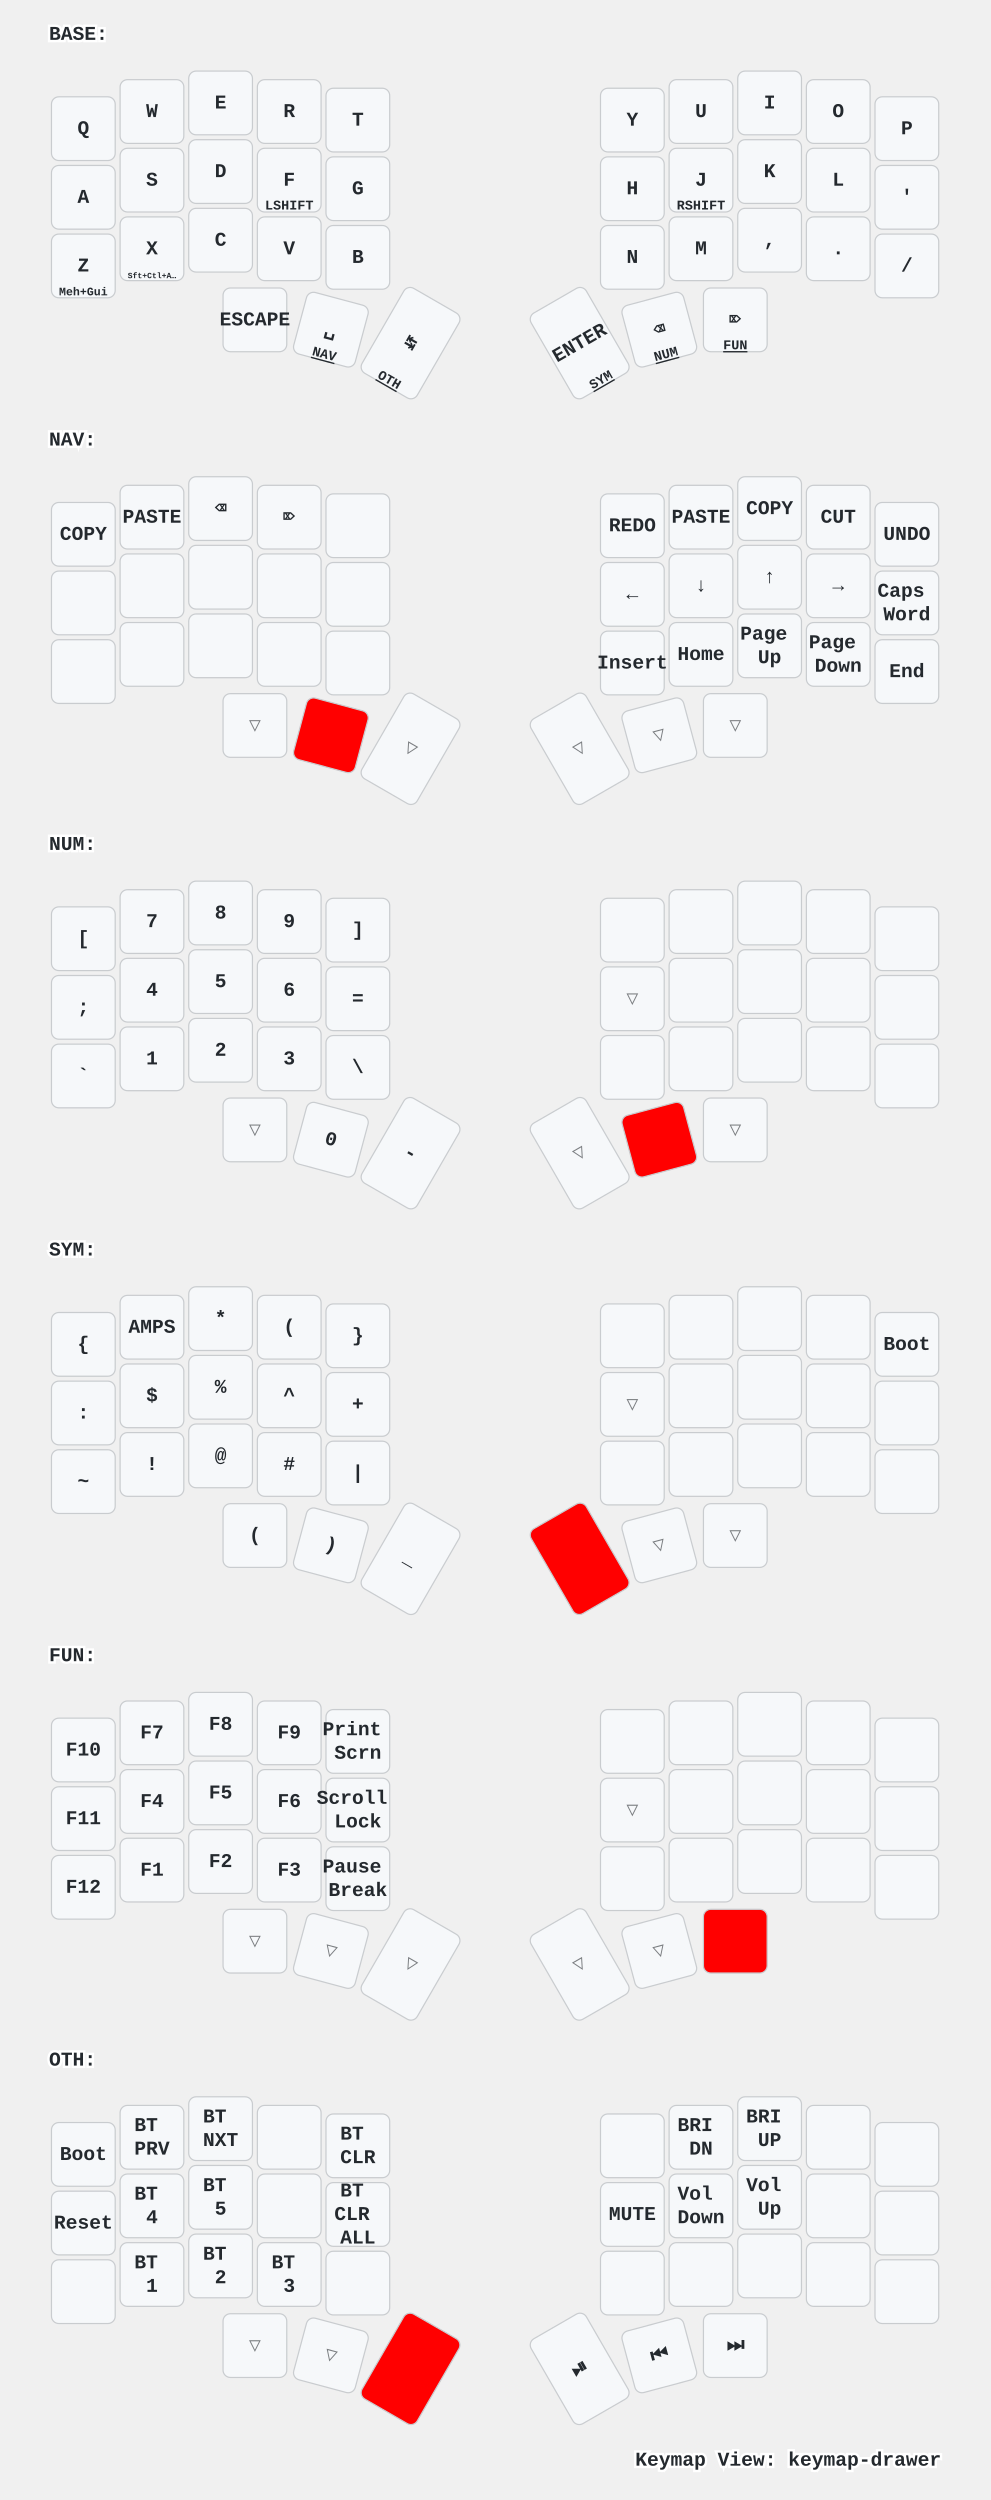
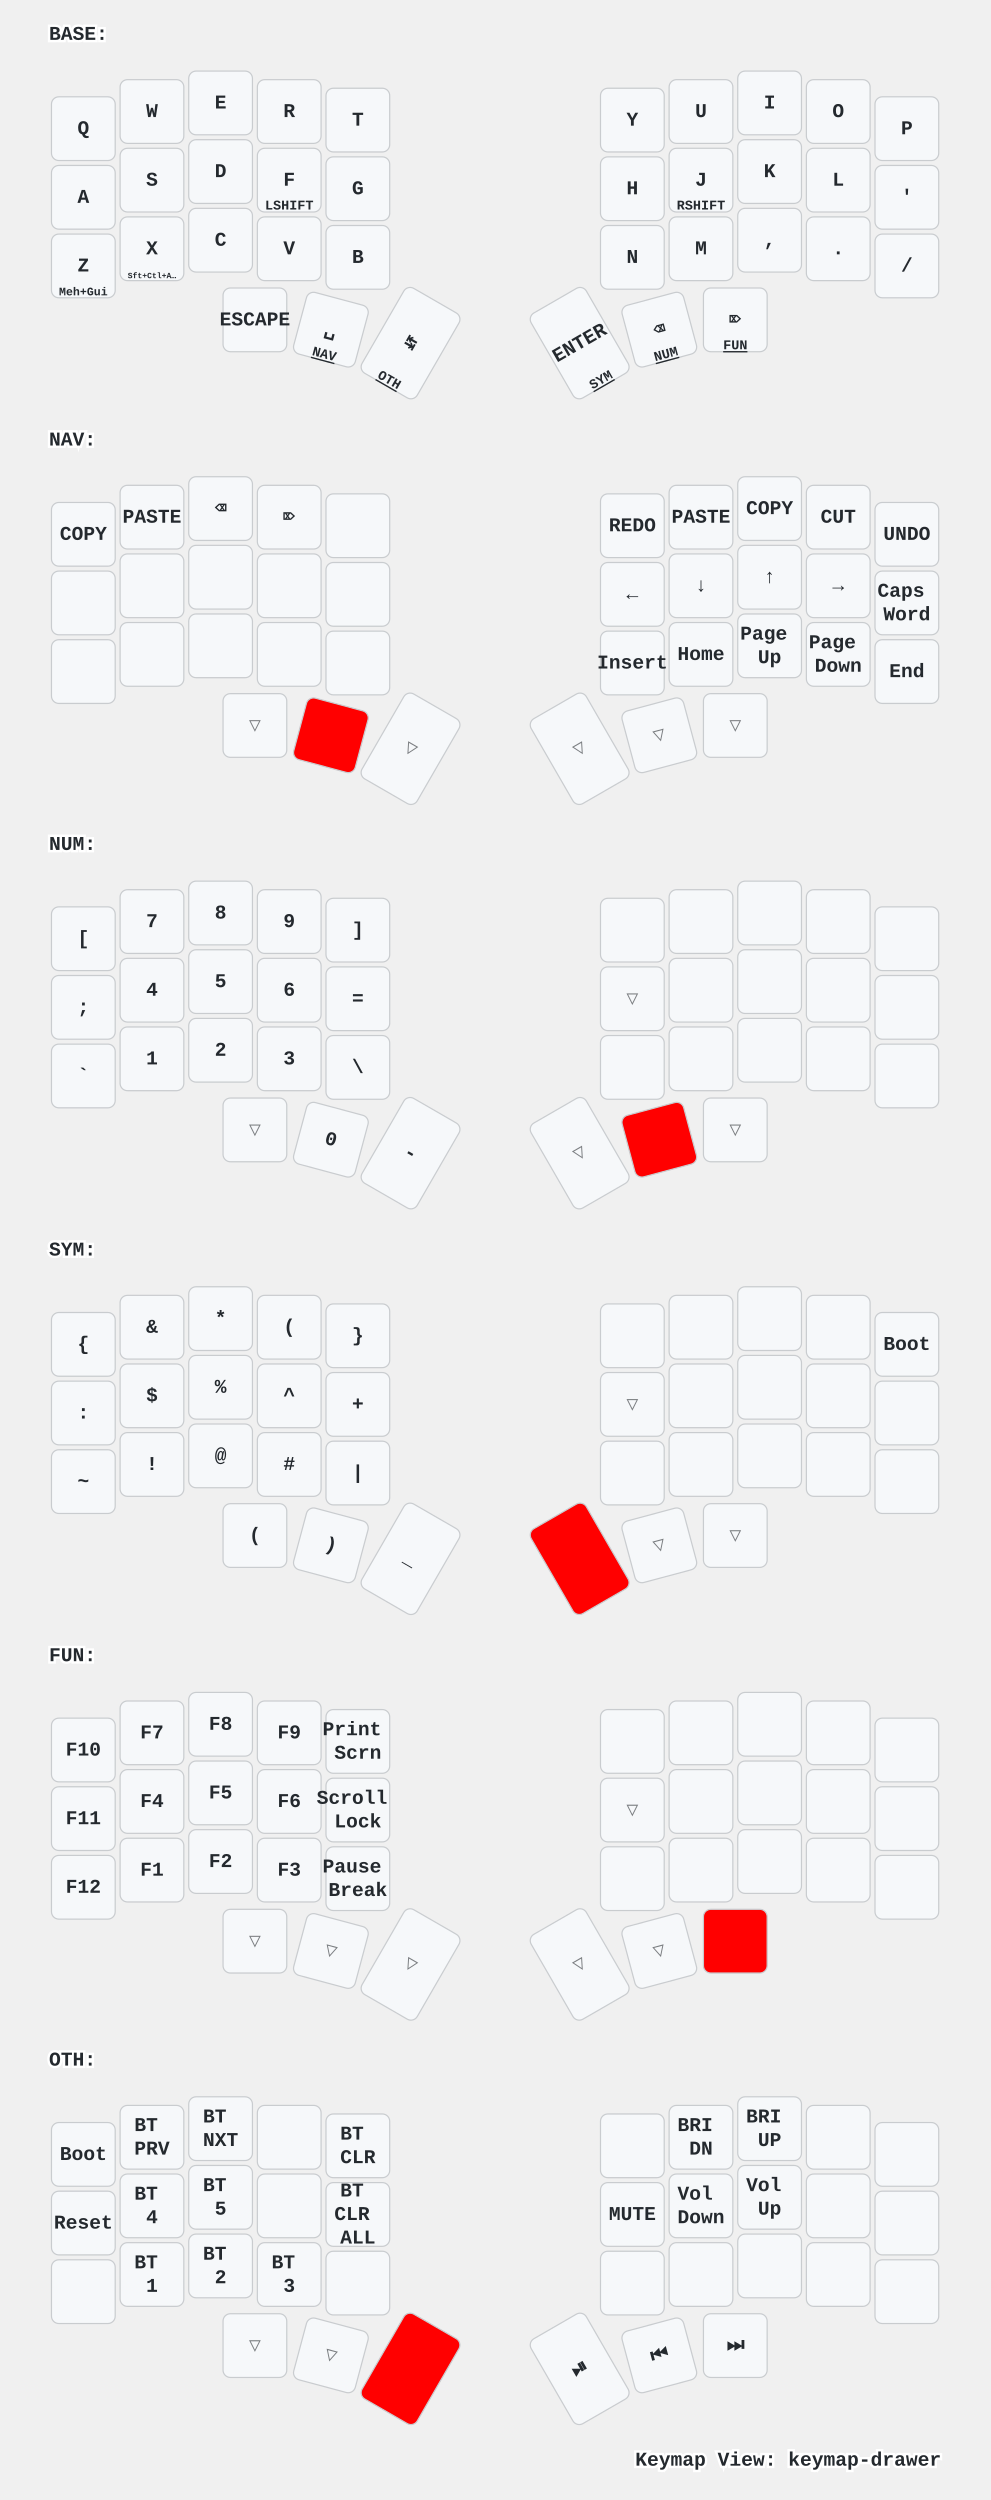
<svg xmlns="http://www.w3.org/2000/svg" xmlns:xlink="http://www.w3.org/1999/xlink" width="808" height="2040" viewBox="0 0 808 2040" class="keymap">
  <defs>/* start glyphs */
<svg id="mdi:apple-keyboard-command">
      <svg id="mdi-apple-keyboard-command" viewBox="0 0 24 24">
        <path d="M6,2A4,4 0 0,1 10,6V8H14V6A4,4 0 0,1 18,2A4,4 0 0,1 22,6A4,4 0 0,1 18,10H16V14H18A4,4 0 0,1 22,18A4,4 0 0,1 18,22A4,4 0 0,1 14,18V16H10V18A4,4 0 0,1 6,22A4,4 0 0,1 2,18A4,4 0 0,1 6,14H8V10H6A4,4 0 0,1 2,6A4,4 0 0,1 6,2M16,18A2,2 0 0,0 18,20A2,2 0 0,0 20,18A2,2 0 0,0 18,16H16V18M14,10H10V14H14V10M6,16A2,2 0 0,0 4,18A2,2 0 0,0 6,20A2,2 0 0,0 8,18V16H6M8,6A2,2 0 0,0 6,4A2,2 0 0,0 4,6A2,2 0 0,0 6,8H8V6M18,8A2,2 0 0,0 20,6A2,2 0 0,0 18,4A2,2 0 0,0 16,6V8H18Z" />
      </svg>
    </svg>
    <svg id="mdi:apple-keyboard-control">
      <svg id="mdi-apple-keyboard-control" viewBox="0 0 24 24">
        <path d="M19.78,11.78L18.36,13.19L12,6.83L5.64,13.19L4.22,11.78L12,4L19.78,11.78Z" />
      </svg>
    </svg>
    <svg id="mdi:apple-keyboard-option">
      <svg id="mdi-apple-keyboard-option" viewBox="0 0 24 24">
        <path d="M3,4H9.11L16.15,18H21V20H14.88L7.84,6H3V4M14,4H21V6H14V4Z" />
      </svg>
    </svg>
    <svg id="mdi:apple-keyboard-shift">
      <svg id="mdi-apple-keyboard-shift" viewBox="0 0 24 24">
        <path d="M15,18V12H17.17L12,6.83L6.83,12H9V18H15M12,4L22,14H17V20H7V14H2L12,4Z" />
      </svg>
    </svg>
  </defs>/* end glyphs */
<style>/* inherit to force styles through use tags */
svg path {
    fill: inherit;
}

/* font and background color specifications */
svg.keymap {
    font-family: SFMono-Regular,Consolas,Liberation Mono,Menlo,monospace;
    font-size: 14px;
    font-kerning: normal;
    text-rendering: optimizeLegibility;
    fill: #24292e;
}

/* default key styling */
rect.key {
    fill: #f6f8fa;
}

rect.key, rect.combo {
    stroke: #c9cccf;
    stroke-width: 1;
}

/* default key side styling, only used is draw_key_sides is set */
rect.side {
    filter: brightness(90%);
}

/* color accent for combo boxes */
rect.combo, rect.combo-separate {
    fill: #cdf;
}

/* color accent for held keys */
rect.held, rect.combo.held {
    fill: #fdd;
}

/* color accent for ghost (optional) keys */
rect.ghost, rect.combo.ghost {
    stroke-dasharray: 4, 4;
    stroke-width: 2;
}

text {
    text-anchor: middle;
    dominant-baseline: middle;
}

/* styling for layer labels */
text.label {
    font-weight: bold;
    text-anchor: start;
    stroke: white;
    stroke-width: 4;
    paint-order: stroke;
}

/* styling for optional footer */
text.footer {
    text-anchor: end;
    dominant-baseline: auto;
    stroke: white;
    stroke-width: 4;
    paint-order: stroke;
}

/* styling for combo tap, and key non-tap label text */
text.combo, text.hold, text.shifted, text.left, text.right {
    font-size: 11px;
}

text.hold {
    text-anchor: middle;
    dominant-baseline: auto;
}

text.shifted {
    text-anchor: middle;
    dominant-baseline: hanging;
}

text.left {
    text-anchor: start;
}

text.right {
    text-anchor: end;
}

text.layer-activator {
    text-decoration: underline;
}

/* styling for hold/shifted label text in combo box */
text.combo.hold, text.combo.shifted, text.combo.left, text.combo.right {
    font-size: 8px;
}

/* lighter symbol for transparent keys */
text.trans {
    fill: #7b7e81;
}

/* styling for combo dendrons */
path.combo {
    stroke-width: 1;
    stroke: gray;
    fill: none;
}

/* Start Tabler Icons Cleanup */
/* cannot use height/width with glyphs */
.icon-tabler &gt; path {
    fill: inherit;
    stroke: inherit;
    stroke-width: 2;
}
/* hide tabler's default box */
.icon-tabler &gt; path[stroke="none"][fill="none"] {
    visibility: hidden;
}
/* End Tabler Icons Cleanup */

/* For default sytles, see https://github.com/caksoylar/keymap-drawer/blob/main/keymap_drawer/config.py#L85 */

svg.keymap {
  font-family: Ubuntu Mono, Inconsolata, Consolas, Liberation Mono, Menlo, monospace;
  font-size: 16px;
  font-weight: bold;
  text-rendering: optimizeLegibility;
}

/* Color accent for held keys
red = #f00
green = #0f0
blue = #00f
yellow = #ff0
cyan = #0ff
magenta = #f0f
white = #fff
black = #000
grey = #888
light grey = #ccc
#ffc
*/
rect.held, rect.combo.held {
    fill: #f00;
}

/* Technique borrowed and extended from https://github.com/englmaxi/zmk-config/blob/master/keymap-drawer/config.yaml */
.sym_sub_text.tap {
  translate: -5px 2px;
  font-size: 20px;
}
.sym_sub_text.shifted {
  translate: 10px 13px;
  font-size: 10px;
  opacity: 1.0;
}
.combo.sym_sub_text.tap {
  translate: -1px 1px;
}
.combo.sym_sub_text.shifted {
  translate: 7px 5px;
  font-size: 10px;
  opacity: 1.0;
}

/* Toggle */
.toggle.shifted {
  translate: -10px 12px;
}

.toggle.hold {
  translate: 13px -23px;
}

/* Variant for tap-dances */
.tap_dance.tap {
  translate: -7px 0px;
  font-size: 12px;
}
.tap_dance.shifted {
  translate: 7px 17px;
  font-size: 12px;
  opacity: 1.0;
}

/* Variant for symbol next to symbol */
.sym_by_sym.tap {
  translate: -6px 0px;
}
.sym_by_sym.shifted {
  translate: 10px 12px;
  opacity: 1.0;
}

.combo.sym_by_sym.tap {
  translate: -35px 0px;
}
.combo.sym_by_sym.shifted {
  translate: 35px 20px;
  opacity: 1.0;
}

.combo.sym_by_sym.hold {
  visibility: hidden;
}

/* hide hold box for combo sym_by_sym */
.combo.sym_by_sym.hold &gt; path[stroke="none"][fill="none"] {
  visibility: hidden;
}
</style>
  <g transform="translate(40, 0)" class="layer-BASE">
    <text x="0" y="28" class="label" id="BASE">BASE:</text>
    <g transform="translate(0, 56)">
      <g transform="translate(28, 49)" class="key keypos-0">
        <rect rx="6" ry="6" x="-26" y="-26" width="52" height="52" class="key" />
        <text x="0" y="0" class="key tap">Q</text>
      </g>
      <g transform="translate(84, 35)" class="key keypos-1">
        <rect rx="6" ry="6" x="-26" y="-26" width="52" height="52" class="key" />
        <text x="0" y="0" class="key tap">W</text>
      </g>
      <g transform="translate(140, 28)" class="key keypos-2">
        <rect rx="6" ry="6" x="-26" y="-26" width="52" height="52" class="key" />
        <text x="0" y="0" class="key tap">E</text>
      </g>
      <g transform="translate(196, 35)" class="key keypos-3">
        <rect rx="6" ry="6" x="-26" y="-26" width="52" height="52" class="key" />
        <text x="0" y="0" class="key tap">R</text>
      </g>
      <g transform="translate(252, 42)" class="key keypos-4">
        <rect rx="6" ry="6" x="-26" y="-26" width="52" height="52" class="key" />
        <text x="0" y="0" class="key tap">T</text>
      </g>
      <g transform="translate(476, 42)" class="key keypos-5">
        <rect rx="6" ry="6" x="-26" y="-26" width="52" height="52" class="key" />
        <text x="0" y="0" class="key tap">Y</text>
      </g>
      <g transform="translate(532, 35)" class="key keypos-6">
        <rect rx="6" ry="6" x="-26" y="-26" width="52" height="52" class="key" />
        <text x="0" y="0" class="key tap">U</text>
      </g>
      <g transform="translate(588, 28)" class="key keypos-7">
        <rect rx="6" ry="6" x="-26" y="-26" width="52" height="52" class="key" />
        <text x="0" y="0" class="key tap">I</text>
      </g>
      <g transform="translate(644, 35)" class="key keypos-8">
        <rect rx="6" ry="6" x="-26" y="-26" width="52" height="52" class="key" />
        <text x="0" y="0" class="key tap">O</text>
      </g>
      <g transform="translate(700, 49)" class="key keypos-9">
        <rect rx="6" ry="6" x="-26" y="-26" width="52" height="52" class="key" />
        <text x="0" y="0" class="key tap">P</text>
      </g>
      <g transform="translate(28, 105)" class="key keypos-10">
        <rect rx="6" ry="6" x="-26" y="-26" width="52" height="52" class="key" />
        <text x="0" y="0" class="key tap">A</text>
        <use href="#mdi:apple-keyboard-command" xlink:href="#mdi:apple-keyboard-command" x="-8" y="9" height="15" width="15.0" class="key hold glyph mdi:apple-keyboard-command" />
      </g>
      <g transform="translate(84, 91)" class="key keypos-11">
        <rect rx="6" ry="6" x="-26" y="-26" width="52" height="52" class="key" />
        <text x="0" y="0" class="key tap">S</text>
        <use href="#mdi:apple-keyboard-option" xlink:href="#mdi:apple-keyboard-option" x="-8" y="9" height="15" width="15.0" class="key hold glyph mdi:apple-keyboard-option" />
      </g>
      <g transform="translate(140, 84)" class="key keypos-12">
        <rect rx="6" ry="6" x="-26" y="-26" width="52" height="52" class="key" />
        <text x="0" y="0" class="key tap">D</text>
        <use href="#mdi:apple-keyboard-control" xlink:href="#mdi:apple-keyboard-control" x="-8" y="9" height="15" width="15.0" class="key hold glyph mdi:apple-keyboard-control" />
      </g>
      <g transform="translate(196, 91)" class="key keypos-13">
        <rect rx="6" ry="6" x="-26" y="-26" width="52" height="52" class="key" />
        <text x="0" y="0" class="key tap">F</text>
        <text x="0" y="24" class="key hold">LSHIFT</text>
      </g>
      <g transform="translate(252, 98)" class="key keypos-14">
        <rect rx="6" ry="6" x="-26" y="-26" width="52" height="52" class="key" />
        <text x="0" y="0" class="key tap">G</text>
      </g>
      <g transform="translate(476, 98)" class="key keypos-15">
        <rect rx="6" ry="6" x="-26" y="-26" width="52" height="52" class="key" />
        <text x="0" y="0" class="key tap">H</text>
      </g>
      <g transform="translate(532, 91)" class="key keypos-16">
        <rect rx="6" ry="6" x="-26" y="-26" width="52" height="52" class="key" />
        <text x="0" y="0" class="key tap">J</text>
        <text x="0" y="24" class="key hold">RSHIFT</text>
      </g>
      <g transform="translate(588, 84)" class="key keypos-17">
        <rect rx="6" ry="6" x="-26" y="-26" width="52" height="52" class="key" />
        <text x="0" y="0" class="key tap">K</text>
        <use href="#mdi:apple-keyboard-control" xlink:href="#mdi:apple-keyboard-control" x="-8" y="9" height="15" width="15.0" class="key hold glyph mdi:apple-keyboard-control" />
      </g>
      <g transform="translate(644, 91)" class="key keypos-18">
        <rect rx="6" ry="6" x="-26" y="-26" width="52" height="52" class="key" />
        <text x="0" y="0" class="key tap">L</text>
        <use href="#mdi:apple-keyboard-option" xlink:href="#mdi:apple-keyboard-option" x="-8" y="9" height="15" width="15.0" class="key hold glyph mdi:apple-keyboard-option" />
      </g>
      <g transform="translate(700, 105)" class="key keypos-19">
        <rect rx="6" ry="6" x="-26" y="-26" width="52" height="52" class="key" />
        <text x="0" y="0" class="key tap">'</text>
        <use href="#mdi:apple-keyboard-command" xlink:href="#mdi:apple-keyboard-command" x="-8" y="9" height="15" width="15.0" class="key hold glyph mdi:apple-keyboard-command" />
      </g>
      <g transform="translate(28, 161)" class="key keypos-20">
        <rect rx="6" ry="6" x="-26" y="-26" width="52" height="52" class="key" />
        <text x="0" y="0" class="key tap">Z</text>
        <text x="0" y="24" class="key hold">
          <tspan style="font-size: 86%">Meh+Gui</tspan>
        </text>
      </g>
      <g transform="translate(84, 147)" class="key keypos-21">
        <rect rx="6" ry="6" x="-26" y="-26" width="52" height="52" class="key" />
        <text x="0" y="0" class="key tap">X</text>
        <text x="0" y="24" class="key hold">
          <tspan style="font-size: 60%">Sft+Ctl+A…</tspan>
        </text>
      </g>
      <g transform="translate(140, 140)" class="key keypos-22">
        <rect rx="6" ry="6" x="-26" y="-26" width="52" height="52" class="key" />
        <text x="0" y="0" class="key tap">C</text>
      </g>
      <g transform="translate(196, 147)" class="key keypos-23">
        <rect rx="6" ry="6" x="-26" y="-26" width="52" height="52" class="key" />
        <text x="0" y="0" class="key tap">V</text>
      </g>
      <g transform="translate(252, 154)" class="key keypos-24">
        <rect rx="6" ry="6" x="-26" y="-26" width="52" height="52" class="key" />
        <text x="0" y="0" class="key tap">B</text>
      </g>
      <g transform="translate(476, 154)" class="key keypos-25">
        <rect rx="6" ry="6" x="-26" y="-26" width="52" height="52" class="key" />
        <text x="0" y="0" class="key tap">N</text>
      </g>
      <g transform="translate(532, 147)" class="key keypos-26">
        <rect rx="6" ry="6" x="-26" y="-26" width="52" height="52" class="key" />
        <text x="0" y="0" class="key tap">M</text>
      </g>
      <g transform="translate(588, 140)" class="key keypos-27">
        <rect rx="6" ry="6" x="-26" y="-26" width="52" height="52" class="key" />
        <text x="0" y="0" class="key tap">,</text>
      </g>
      <g transform="translate(644, 147)" class="key keypos-28">
        <rect rx="6" ry="6" x="-26" y="-26" width="52" height="52" class="key" />
        <text x="0" y="0" class="key tap">.</text>
      </g>
      <g transform="translate(700, 161)" class="key keypos-29">
        <rect rx="6" ry="6" x="-26" y="-26" width="52" height="52" class="key" />
        <text x="0" y="0" class="key tap">/</text>
      </g>
      <g transform="translate(168, 205)" class="key keypos-30">
        <rect rx="6" ry="6" x="-26" y="-26" width="52" height="52" class="key" />
        <text x="0" y="0" class="key tap">ESCAPE</text>
      </g>
      <g transform="translate(230, 213) rotate(15.0)" class="key keypos-31">
        <rect rx="6" ry="6" x="-26" y="-26" width="52" height="52" class="key" />
        <text x="0" y="0" class="key tap">␣</text>
        <a href="#NAV">
          <text x="0" y="24" class="key hold layer-activator">NAV</text>
        </a>
      </g>
      <g transform="translate(295, 224) rotate(30.0)" class="key keypos-32">
        <rect rx="6" ry="6" x="-26" y="-40" width="52" height="80" class="key" />
        <text x="0" y="0" class="key tap">↹</text>
        <a href="#OTH">
          <text x="0" y="38" class="key hold layer-activator">OTH</text>
        </a>
      </g>
      <g transform="translate(433, 224) rotate(-30.0)" class="key keypos-33">
        <rect rx="6" ry="6" x="-26" y="-40" width="52" height="80" class="key" />
        <text x="0" y="0" class="key tap">ENTER</text>
        <a href="#SYM">
          <text x="0" y="38" class="key hold layer-activator">SYM</text>
        </a>
      </g>
      <g transform="translate(498, 213) rotate(-15.0)" class="key keypos-34">
        <rect rx="6" ry="6" x="-26" y="-26" width="52" height="52" class="key" />
        <text x="0" y="0" class="key tap">⌫</text>
        <a href="#NUM">
          <text x="0" y="24" class="key hold layer-activator">NUM</text>
        </a>
      </g>
      <g transform="translate(560, 205)" class="key keypos-35">
        <rect rx="6" ry="6" x="-26" y="-26" width="52" height="52" class="key" />
        <text x="0" y="0" class="key tap">⌦</text>
        <a href="#FUN">
          <text x="0" y="24" class="key hold layer-activator">FUN</text>
        </a>
      </g>
    </g>
  </g>
  <g transform="translate(40, 331)" class="layer-NAV">
    <text x="0" y="28" class="label" id="NAV">NAV:</text>
    <g transform="translate(0, 56)">
      <g transform="translate(28, 49)" class="key keypos-0">
        <rect rx="6" ry="6" x="-26" y="-26" width="52" height="52" class="key" />
        <text x="0" y="0" class="key tap">COPY</text>
      </g>
      <g transform="translate(84, 35)" class="key keypos-1">
        <rect rx="6" ry="6" x="-26" y="-26" width="52" height="52" class="key" />
        <text x="0" y="0" class="key tap">PASTE</text>
      </g>
      <g transform="translate(140, 28)" class="key keypos-2">
        <rect rx="6" ry="6" x="-26" y="-26" width="52" height="52" class="key" />
        <text x="0" y="0" class="key tap">⌫</text>
      </g>
      <g transform="translate(196, 35)" class="key keypos-3">
        <rect rx="6" ry="6" x="-26" y="-26" width="52" height="52" class="key" />
        <text x="0" y="0" class="key tap">⌦</text>
      </g>
      <g transform="translate(252, 42)" class="key keypos-4">
        <rect rx="6" ry="6" x="-26" y="-26" width="52" height="52" class="key" />
      </g>
      <g transform="translate(476, 42)" class="key keypos-5">
        <rect rx="6" ry="6" x="-26" y="-26" width="52" height="52" class="key" />
        <text x="0" y="0" class="key tap">REDO</text>
      </g>
      <g transform="translate(532, 35)" class="key keypos-6">
        <rect rx="6" ry="6" x="-26" y="-26" width="52" height="52" class="key" />
        <text x="0" y="0" class="key tap">PASTE</text>
      </g>
      <g transform="translate(588, 28)" class="key keypos-7">
        <rect rx="6" ry="6" x="-26" y="-26" width="52" height="52" class="key" />
        <text x="0" y="0" class="key tap">COPY</text>
      </g>
      <g transform="translate(644, 35)" class="key keypos-8">
        <rect rx="6" ry="6" x="-26" y="-26" width="52" height="52" class="key" />
        <text x="0" y="0" class="key tap">CUT</text>
      </g>
      <g transform="translate(700, 49)" class="key keypos-9">
        <rect rx="6" ry="6" x="-26" y="-26" width="52" height="52" class="key" />
        <text x="0" y="0" class="key tap">UNDO</text>
      </g>
      <g transform="translate(28, 105)" class="key keypos-10">
        <rect rx="6" ry="6" x="-26" y="-26" width="52" height="52" class="key" />
        <use href="#mdi:apple-keyboard-command" xlink:href="#mdi:apple-keyboard-command" x="-9" y="-9" height="18" width="18.0" class="key tap glyph mdi:apple-keyboard-command" />
      </g>
      <g transform="translate(84, 91)" class="key keypos-11">
        <rect rx="6" ry="6" x="-26" y="-26" width="52" height="52" class="key" />
        <use href="#mdi:apple-keyboard-option" xlink:href="#mdi:apple-keyboard-option" x="-9" y="-9" height="18" width="18.0" class="key tap glyph mdi:apple-keyboard-option" />
      </g>
      <g transform="translate(140, 84)" class="key keypos-12">
        <rect rx="6" ry="6" x="-26" y="-26" width="52" height="52" class="key" />
        <use href="#mdi:apple-keyboard-control" xlink:href="#mdi:apple-keyboard-control" x="-9" y="-9" height="18" width="18.0" class="key tap glyph mdi:apple-keyboard-control" />
      </g>
      <g transform="translate(196, 91)" class="key keypos-13">
        <rect rx="6" ry="6" x="-26" y="-26" width="52" height="52" class="key" />
        <use href="#mdi:apple-keyboard-shift" xlink:href="#mdi:apple-keyboard-shift" x="-9" y="-9" height="18" width="18.0" class="key tap glyph mdi:apple-keyboard-shift" />
      </g>
      <g transform="translate(252, 98)" class="key keypos-14">
        <rect rx="6" ry="6" x="-26" y="-26" width="52" height="52" class="key" />
      </g>
      <g transform="translate(476, 98)" class="key keypos-15">
        <rect rx="6" ry="6" x="-26" y="-26" width="52" height="52" class="key" />
        <text x="0" y="0" class="key tap">←</text>
      </g>
      <g transform="translate(532, 91)" class="key keypos-16">
        <rect rx="6" ry="6" x="-26" y="-26" width="52" height="52" class="key" />
        <text x="0" y="0" class="key tap">↓</text>
      </g>
      <g transform="translate(588, 84)" class="key keypos-17">
        <rect rx="6" ry="6" x="-26" y="-26" width="52" height="52" class="key" />
        <text x="0" y="0" class="key tap">↑</text>
      </g>
      <g transform="translate(644, 91)" class="key keypos-18">
        <rect rx="6" ry="6" x="-26" y="-26" width="52" height="52" class="key" />
        <text x="0" y="0" class="key tap">→</text>
      </g>
      <g transform="translate(700, 105)" class="key keypos-19">
        <rect rx="6" ry="6" x="-26" y="-26" width="52" height="52" class="key" />
        <text x="0" y="0" class="key tap">
          <tspan x="0" dy="-0.6em">Caps</tspan>
          <tspan x="0" dy="1.2em">Word</tspan>
        </text>
      </g>
      <g transform="translate(28, 161)" class="key keypos-20">
        <rect rx="6" ry="6" x="-26" y="-26" width="52" height="52" class="key" />
      </g>
      <g transform="translate(84, 147)" class="key keypos-21">
        <rect rx="6" ry="6" x="-26" y="-26" width="52" height="52" class="key" />
      </g>
      <g transform="translate(140, 140)" class="key keypos-22">
        <rect rx="6" ry="6" x="-26" y="-26" width="52" height="52" class="key" />
      </g>
      <g transform="translate(196, 147)" class="key keypos-23">
        <rect rx="6" ry="6" x="-26" y="-26" width="52" height="52" class="key" />
      </g>
      <g transform="translate(252, 154)" class="key keypos-24">
        <rect rx="6" ry="6" x="-26" y="-26" width="52" height="52" class="key" />
      </g>
      <g transform="translate(476, 154)" class="key keypos-25">
        <rect rx="6" ry="6" x="-26" y="-26" width="52" height="52" class="key" />
        <text x="0" y="0" class="key tap">Insert</text>
      </g>
      <g transform="translate(532, 147)" class="key keypos-26">
        <rect rx="6" ry="6" x="-26" y="-26" width="52" height="52" class="key" />
        <text x="0" y="0" class="key tap">Home</text>
      </g>
      <g transform="translate(588, 140)" class="key keypos-27">
        <rect rx="6" ry="6" x="-26" y="-26" width="52" height="52" class="key" />
        <text x="0" y="0" class="key tap">
          <tspan x="0" dy="-0.6em">Page</tspan>
          <tspan x="0" dy="1.2em">Up</tspan>
        </text>
      </g>
      <g transform="translate(644, 147)" class="key keypos-28">
        <rect rx="6" ry="6" x="-26" y="-26" width="52" height="52" class="key" />
        <text x="0" y="0" class="key tap">
          <tspan x="0" dy="-0.6em">Page</tspan>
          <tspan x="0" dy="1.2em">Down</tspan>
        </text>
      </g>
      <g transform="translate(700, 161)" class="key keypos-29">
        <rect rx="6" ry="6" x="-26" y="-26" width="52" height="52" class="key" />
        <text x="0" y="0" class="key tap">End</text>
      </g>
      <g transform="translate(168, 205)" class="key trans keypos-30">
        <rect rx="6" ry="6" x="-26" y="-26" width="52" height="52" class="key trans" />
        <text x="0" y="0" class="key trans tap">▽</text>
      </g>
      <g transform="translate(230, 213) rotate(15.0)" class="key held keypos-31">
        <rect rx="6" ry="6" x="-26" y="-26" width="52" height="52" class="key held" />
      </g>
      <g transform="translate(295, 224) rotate(30.0)" class="key trans keypos-32">
        <rect rx="6" ry="6" x="-26" y="-40" width="52" height="80" class="key trans" />
        <text x="0" y="0" class="key trans tap">▽</text>
      </g>
      <g transform="translate(433, 224) rotate(-30.0)" class="key trans keypos-33">
        <rect rx="6" ry="6" x="-26" y="-40" width="52" height="80" class="key trans" />
        <text x="0" y="0" class="key trans tap">▽</text>
      </g>
      <g transform="translate(498, 213) rotate(-15.0)" class="key trans keypos-34">
        <rect rx="6" ry="6" x="-26" y="-26" width="52" height="52" class="key trans" />
        <text x="0" y="0" class="key trans tap">▽</text>
      </g>
      <g transform="translate(560, 205)" class="key trans keypos-35">
        <rect rx="6" ry="6" x="-26" y="-26" width="52" height="52" class="key trans" />
        <text x="0" y="0" class="key trans tap">▽</text>
      </g>
    </g>
  </g>
  <g transform="translate(40, 661)" class="layer-NUM">
    <text x="0" y="28" class="label" id="NUM">NUM:</text>
    <g transform="translate(0, 56)">
      <g transform="translate(28, 49)" class="key keypos-0">
        <rect rx="6" ry="6" x="-26" y="-26" width="52" height="52" class="key" />
        <text x="0" y="0" class="key tap">[</text>
      </g>
      <g transform="translate(84, 35)" class="key keypos-1">
        <rect rx="6" ry="6" x="-26" y="-26" width="52" height="52" class="key" />
        <text x="0" y="0" class="key tap">7</text>
      </g>
      <g transform="translate(140, 28)" class="key keypos-2">
        <rect rx="6" ry="6" x="-26" y="-26" width="52" height="52" class="key" />
        <text x="0" y="0" class="key tap">8</text>
      </g>
      <g transform="translate(196, 35)" class="key keypos-3">
        <rect rx="6" ry="6" x="-26" y="-26" width="52" height="52" class="key" />
        <text x="0" y="0" class="key tap">9</text>
      </g>
      <g transform="translate(252, 42)" class="key keypos-4">
        <rect rx="6" ry="6" x="-26" y="-26" width="52" height="52" class="key" />
        <text x="0" y="0" class="key tap">]</text>
      </g>
      <g transform="translate(476, 42)" class="key keypos-5">
        <rect rx="6" ry="6" x="-26" y="-26" width="52" height="52" class="key" />
      </g>
      <g transform="translate(532, 35)" class="key keypos-6">
        <rect rx="6" ry="6" x="-26" y="-26" width="52" height="52" class="key" />
      </g>
      <g transform="translate(588, 28)" class="key keypos-7">
        <rect rx="6" ry="6" x="-26" y="-26" width="52" height="52" class="key" />
      </g>
      <g transform="translate(644, 35)" class="key keypos-8">
        <rect rx="6" ry="6" x="-26" y="-26" width="52" height="52" class="key" />
      </g>
      <g transform="translate(700, 49)" class="key keypos-9">
        <rect rx="6" ry="6" x="-26" y="-26" width="52" height="52" class="key" />
      </g>
      <g transform="translate(28, 105)" class="key keypos-10">
        <rect rx="6" ry="6" x="-26" y="-26" width="52" height="52" class="key" />
        <text x="0" y="0" class="key tap">;</text>
      </g>
      <g transform="translate(84, 91)" class="key keypos-11">
        <rect rx="6" ry="6" x="-26" y="-26" width="52" height="52" class="key" />
        <text x="0" y="0" class="key tap">4</text>
      </g>
      <g transform="translate(140, 84)" class="key keypos-12">
        <rect rx="6" ry="6" x="-26" y="-26" width="52" height="52" class="key" />
        <text x="0" y="0" class="key tap">5</text>
      </g>
      <g transform="translate(196, 91)" class="key keypos-13">
        <rect rx="6" ry="6" x="-26" y="-26" width="52" height="52" class="key" />
        <text x="0" y="0" class="key tap">6</text>
      </g>
      <g transform="translate(252, 98)" class="key keypos-14">
        <rect rx="6" ry="6" x="-26" y="-26" width="52" height="52" class="key" />
        <text x="0" y="0" class="key tap">=</text>
      </g>
      <g transform="translate(476, 98)" class="key trans keypos-15">
        <rect rx="6" ry="6" x="-26" y="-26" width="52" height="52" class="key trans" />
        <text x="0" y="0" class="key trans tap">▽</text>
      </g>
      <g transform="translate(532, 91)" class="key keypos-16">
        <rect rx="6" ry="6" x="-26" y="-26" width="52" height="52" class="key" />
        <use href="#mdi:apple-keyboard-shift" xlink:href="#mdi:apple-keyboard-shift" x="-9" y="-9" height="18" width="18.0" class="key tap glyph mdi:apple-keyboard-shift" />
      </g>
      <g transform="translate(588, 84)" class="key keypos-17">
        <rect rx="6" ry="6" x="-26" y="-26" width="52" height="52" class="key" />
        <use href="#mdi:apple-keyboard-control" xlink:href="#mdi:apple-keyboard-control" x="-9" y="-9" height="18" width="18.0" class="key tap glyph mdi:apple-keyboard-control" />
      </g>
      <g transform="translate(644, 91)" class="key keypos-18">
        <rect rx="6" ry="6" x="-26" y="-26" width="52" height="52" class="key" />
        <use href="#mdi:apple-keyboard-option" xlink:href="#mdi:apple-keyboard-option" x="-9" y="-9" height="18" width="18.0" class="key tap glyph mdi:apple-keyboard-option" />
      </g>
      <g transform="translate(700, 105)" class="key keypos-19">
        <rect rx="6" ry="6" x="-26" y="-26" width="52" height="52" class="key" />
        <use href="#mdi:apple-keyboard-command" xlink:href="#mdi:apple-keyboard-command" x="-9" y="-9" height="18" width="18.0" class="key tap glyph mdi:apple-keyboard-command" />
      </g>
      <g transform="translate(28, 161)" class="key keypos-20">
        <rect rx="6" ry="6" x="-26" y="-26" width="52" height="52" class="key" />
        <text x="0" y="0" class="key tap">`</text>
      </g>
      <g transform="translate(84, 147)" class="key keypos-21">
        <rect rx="6" ry="6" x="-26" y="-26" width="52" height="52" class="key" />
        <text x="0" y="0" class="key tap">1</text>
      </g>
      <g transform="translate(140, 140)" class="key keypos-22">
        <rect rx="6" ry="6" x="-26" y="-26" width="52" height="52" class="key" />
        <text x="0" y="0" class="key tap">2</text>
      </g>
      <g transform="translate(196, 147)" class="key keypos-23">
        <rect rx="6" ry="6" x="-26" y="-26" width="52" height="52" class="key" />
        <text x="0" y="0" class="key tap">3</text>
      </g>
      <g transform="translate(252, 154)" class="key keypos-24">
        <rect rx="6" ry="6" x="-26" y="-26" width="52" height="52" class="key" />
        <text x="0" y="0" class="key tap">\</text>
      </g>
      <g transform="translate(476, 154)" class="key keypos-25">
        <rect rx="6" ry="6" x="-26" y="-26" width="52" height="52" class="key" />
      </g>
      <g transform="translate(532, 147)" class="key keypos-26">
        <rect rx="6" ry="6" x="-26" y="-26" width="52" height="52" class="key" />
      </g>
      <g transform="translate(588, 140)" class="key keypos-27">
        <rect rx="6" ry="6" x="-26" y="-26" width="52" height="52" class="key" />
      </g>
      <g transform="translate(644, 147)" class="key keypos-28">
        <rect rx="6" ry="6" x="-26" y="-26" width="52" height="52" class="key" />
      </g>
      <g transform="translate(700, 161)" class="key keypos-29">
        <rect rx="6" ry="6" x="-26" y="-26" width="52" height="52" class="key" />
      </g>
      <g transform="translate(168, 205)" class="key trans keypos-30">
        <rect rx="6" ry="6" x="-26" y="-26" width="52" height="52" class="key trans" />
        <text x="0" y="0" class="key trans tap">▽</text>
      </g>
      <g transform="translate(230, 213) rotate(15.0)" class="key keypos-31">
        <rect rx="6" ry="6" x="-26" y="-26" width="52" height="52" class="key" />
        <text x="0" y="0" class="key tap">0</text>
      </g>
      <g transform="translate(295, 224) rotate(30.0)" class="key keypos-32">
        <rect rx="6" ry="6" x="-26" y="-40" width="52" height="80" class="key" />
        <text x="0" y="0" class="key tap">-</text>
      </g>
      <g transform="translate(433, 224) rotate(-30.0)" class="key trans keypos-33">
        <rect rx="6" ry="6" x="-26" y="-40" width="52" height="80" class="key trans" />
        <text x="0" y="0" class="key trans tap">▽</text>
      </g>
      <g transform="translate(498, 213) rotate(-15.0)" class="key held keypos-34">
        <rect rx="6" ry="6" x="-26" y="-26" width="52" height="52" class="key held" />
      </g>
      <g transform="translate(560, 205)" class="key trans keypos-35">
        <rect rx="6" ry="6" x="-26" y="-26" width="52" height="52" class="key trans" />
        <text x="0" y="0" class="key trans tap">▽</text>
      </g>
    </g>
  </g>
  <g transform="translate(40, 992)" class="layer-SYM">
    <text x="0" y="28" class="label" id="SYM">SYM:</text>
    <g transform="translate(0, 56)">
      <g transform="translate(28, 49)" class="key keypos-0">
        <rect rx="6" ry="6" x="-26" y="-26" width="52" height="52" class="key" />
        <text x="0" y="0" class="key tap">{</text>
      </g>
      <g transform="translate(84, 35)" class="key keypos-1">
        <rect rx="6" ry="6" x="-26" y="-26" width="52" height="52" class="key" />
-         <text x="0" y="0" class="key tap">AMPS</text>
+         <text x="0" y="0" class="key tap">&amp;</text>
      </g>
      <g transform="translate(140, 28)" class="key keypos-2">
        <rect rx="6" ry="6" x="-26" y="-26" width="52" height="52" class="key" />
        <text x="0" y="0" class="key tap">*</text>
      </g>
      <g transform="translate(196, 35)" class="key keypos-3">
        <rect rx="6" ry="6" x="-26" y="-26" width="52" height="52" class="key" />
        <text x="0" y="0" class="key tap">(</text>
      </g>
      <g transform="translate(252, 42)" class="key keypos-4">
        <rect rx="6" ry="6" x="-26" y="-26" width="52" height="52" class="key" />
        <text x="0" y="0" class="key tap">}</text>
      </g>
      <g transform="translate(476, 42)" class="key keypos-5">
        <rect rx="6" ry="6" x="-26" y="-26" width="52" height="52" class="key" />
      </g>
      <g transform="translate(532, 35)" class="key keypos-6">
        <rect rx="6" ry="6" x="-26" y="-26" width="52" height="52" class="key" />
      </g>
      <g transform="translate(588, 28)" class="key keypos-7">
        <rect rx="6" ry="6" x="-26" y="-26" width="52" height="52" class="key" />
      </g>
      <g transform="translate(644, 35)" class="key keypos-8">
        <rect rx="6" ry="6" x="-26" y="-26" width="52" height="52" class="key" />
      </g>
      <g transform="translate(700, 49)" class="key keypos-9">
        <rect rx="6" ry="6" x="-26" y="-26" width="52" height="52" class="key" />
        <text x="0" y="0" class="key tap">Boot</text>
      </g>
      <g transform="translate(28, 105)" class="key keypos-10">
        <rect rx="6" ry="6" x="-26" y="-26" width="52" height="52" class="key" />
        <text x="0" y="0" class="key tap">:</text>
      </g>
      <g transform="translate(84, 91)" class="key keypos-11">
        <rect rx="6" ry="6" x="-26" y="-26" width="52" height="52" class="key" />
        <text x="0" y="0" class="key tap">$</text>
      </g>
      <g transform="translate(140, 84)" class="key keypos-12">
        <rect rx="6" ry="6" x="-26" y="-26" width="52" height="52" class="key" />
        <text x="0" y="0" class="key tap">%</text>
      </g>
      <g transform="translate(196, 91)" class="key keypos-13">
        <rect rx="6" ry="6" x="-26" y="-26" width="52" height="52" class="key" />
        <text x="0" y="0" class="key tap">^</text>
      </g>
      <g transform="translate(252, 98)" class="key keypos-14">
        <rect rx="6" ry="6" x="-26" y="-26" width="52" height="52" class="key" />
        <text x="0" y="0" class="key tap">+</text>
      </g>
      <g transform="translate(476, 98)" class="key trans keypos-15">
        <rect rx="6" ry="6" x="-26" y="-26" width="52" height="52" class="key trans" />
        <text x="0" y="0" class="key trans tap">▽</text>
      </g>
      <g transform="translate(532, 91)" class="key keypos-16">
        <rect rx="6" ry="6" x="-26" y="-26" width="52" height="52" class="key" />
        <use href="#mdi:apple-keyboard-shift" xlink:href="#mdi:apple-keyboard-shift" x="-9" y="-9" height="18" width="18.0" class="key tap glyph mdi:apple-keyboard-shift" />
      </g>
      <g transform="translate(588, 84)" class="key keypos-17">
        <rect rx="6" ry="6" x="-26" y="-26" width="52" height="52" class="key" />
        <use href="#mdi:apple-keyboard-control" xlink:href="#mdi:apple-keyboard-control" x="-9" y="-9" height="18" width="18.0" class="key tap glyph mdi:apple-keyboard-control" />
      </g>
      <g transform="translate(644, 91)" class="key keypos-18">
        <rect rx="6" ry="6" x="-26" y="-26" width="52" height="52" class="key" />
        <use href="#mdi:apple-keyboard-option" xlink:href="#mdi:apple-keyboard-option" x="-9" y="-9" height="18" width="18.0" class="key tap glyph mdi:apple-keyboard-option" />
      </g>
      <g transform="translate(700, 105)" class="key keypos-19">
        <rect rx="6" ry="6" x="-26" y="-26" width="52" height="52" class="key" />
        <use href="#mdi:apple-keyboard-command" xlink:href="#mdi:apple-keyboard-command" x="-9" y="-9" height="18" width="18.0" class="key tap glyph mdi:apple-keyboard-command" />
      </g>
      <g transform="translate(28, 161)" class="key keypos-20">
        <rect rx="6" ry="6" x="-26" y="-26" width="52" height="52" class="key" />
        <text x="0" y="0" class="key tap">~</text>
      </g>
      <g transform="translate(84, 147)" class="key keypos-21">
        <rect rx="6" ry="6" x="-26" y="-26" width="52" height="52" class="key" />
        <text x="0" y="0" class="key tap">!</text>
      </g>
      <g transform="translate(140, 140)" class="key keypos-22">
        <rect rx="6" ry="6" x="-26" y="-26" width="52" height="52" class="key" />
        <text x="0" y="0" class="key tap">@</text>
      </g>
      <g transform="translate(196, 147)" class="key keypos-23">
        <rect rx="6" ry="6" x="-26" y="-26" width="52" height="52" class="key" />
        <text x="0" y="0" class="key tap">#</text>
      </g>
      <g transform="translate(252, 154)" class="key keypos-24">
        <rect rx="6" ry="6" x="-26" y="-26" width="52" height="52" class="key" />
        <text x="0" y="0" class="key tap">|</text>
      </g>
      <g transform="translate(476, 154)" class="key keypos-25">
        <rect rx="6" ry="6" x="-26" y="-26" width="52" height="52" class="key" />
      </g>
      <g transform="translate(532, 147)" class="key keypos-26">
        <rect rx="6" ry="6" x="-26" y="-26" width="52" height="52" class="key" />
      </g>
      <g transform="translate(588, 140)" class="key keypos-27">
        <rect rx="6" ry="6" x="-26" y="-26" width="52" height="52" class="key" />
      </g>
      <g transform="translate(644, 147)" class="key keypos-28">
        <rect rx="6" ry="6" x="-26" y="-26" width="52" height="52" class="key" />
      </g>
      <g transform="translate(700, 161)" class="key keypos-29">
        <rect rx="6" ry="6" x="-26" y="-26" width="52" height="52" class="key" />
      </g>
      <g transform="translate(168, 205)" class="key keypos-30">
        <rect rx="6" ry="6" x="-26" y="-26" width="52" height="52" class="key" />
        <text x="0" y="0" class="key tap">(</text>
      </g>
      <g transform="translate(230, 213) rotate(15.0)" class="key keypos-31">
        <rect rx="6" ry="6" x="-26" y="-26" width="52" height="52" class="key" />
        <text x="0" y="0" class="key tap">)</text>
      </g>
      <g transform="translate(295, 224) rotate(30.0)" class="key keypos-32">
        <rect rx="6" ry="6" x="-26" y="-40" width="52" height="80" class="key" />
        <text x="0" y="0" class="key tap">_</text>
      </g>
      <g transform="translate(433, 224) rotate(-30.0)" class="key held keypos-33">
        <rect rx="6" ry="6" x="-26" y="-40" width="52" height="80" class="key held" />
      </g>
      <g transform="translate(498, 213) rotate(-15.0)" class="key trans keypos-34">
        <rect rx="6" ry="6" x="-26" y="-26" width="52" height="52" class="key trans" />
        <text x="0" y="0" class="key trans tap">▽</text>
      </g>
      <g transform="translate(560, 205)" class="key trans keypos-35">
        <rect rx="6" ry="6" x="-26" y="-26" width="52" height="52" class="key trans" />
        <text x="0" y="0" class="key trans tap">▽</text>
      </g>
    </g>
  </g>
  <g transform="translate(40, 1323)" class="layer-FUN">
    <text x="0" y="28" class="label" id="FUN">FUN:</text>
    <g transform="translate(0, 56)">
      <g transform="translate(28, 49)" class="key keypos-0">
        <rect rx="6" ry="6" x="-26" y="-26" width="52" height="52" class="key" />
        <text x="0" y="0" class="key tap">F10</text>
      </g>
      <g transform="translate(84, 35)" class="key keypos-1">
        <rect rx="6" ry="6" x="-26" y="-26" width="52" height="52" class="key" />
        <text x="0" y="0" class="key tap">F7</text>
      </g>
      <g transform="translate(140, 28)" class="key keypos-2">
        <rect rx="6" ry="6" x="-26" y="-26" width="52" height="52" class="key" />
        <text x="0" y="0" class="key tap">F8</text>
      </g>
      <g transform="translate(196, 35)" class="key keypos-3">
        <rect rx="6" ry="6" x="-26" y="-26" width="52" height="52" class="key" />
        <text x="0" y="0" class="key tap">F9</text>
      </g>
      <g transform="translate(252, 42)" class="key keypos-4">
        <rect rx="6" ry="6" x="-26" y="-26" width="52" height="52" class="key" />
        <text x="0" y="0" class="key tap">
          <tspan x="0" dy="-0.6em">Print</tspan>
          <tspan x="0" dy="1.2em">Scrn</tspan>
        </text>
      </g>
      <g transform="translate(476, 42)" class="key keypos-5">
        <rect rx="6" ry="6" x="-26" y="-26" width="52" height="52" class="key" />
      </g>
      <g transform="translate(532, 35)" class="key keypos-6">
        <rect rx="6" ry="6" x="-26" y="-26" width="52" height="52" class="key" />
      </g>
      <g transform="translate(588, 28)" class="key keypos-7">
        <rect rx="6" ry="6" x="-26" y="-26" width="52" height="52" class="key" />
      </g>
      <g transform="translate(644, 35)" class="key keypos-8">
        <rect rx="6" ry="6" x="-26" y="-26" width="52" height="52" class="key" />
      </g>
      <g transform="translate(700, 49)" class="key keypos-9">
        <rect rx="6" ry="6" x="-26" y="-26" width="52" height="52" class="key" />
      </g>
      <g transform="translate(28, 105)" class="key keypos-10">
        <rect rx="6" ry="6" x="-26" y="-26" width="52" height="52" class="key" />
        <text x="0" y="0" class="key tap">F11</text>
      </g>
      <g transform="translate(84, 91)" class="key keypos-11">
        <rect rx="6" ry="6" x="-26" y="-26" width="52" height="52" class="key" />
        <text x="0" y="0" class="key tap">F4</text>
      </g>
      <g transform="translate(140, 84)" class="key keypos-12">
        <rect rx="6" ry="6" x="-26" y="-26" width="52" height="52" class="key" />
        <text x="0" y="0" class="key tap">F5</text>
      </g>
      <g transform="translate(196, 91)" class="key keypos-13">
        <rect rx="6" ry="6" x="-26" y="-26" width="52" height="52" class="key" />
        <text x="0" y="0" class="key tap">F6</text>
      </g>
      <g transform="translate(252, 98)" class="key keypos-14">
        <rect rx="6" ry="6" x="-26" y="-26" width="52" height="52" class="key" />
        <text x="0" y="0" class="key tap">
          <tspan x="0" dy="-0.6em">Scroll</tspan>
          <tspan x="0" dy="1.2em">Lock</tspan>
        </text>
      </g>
      <g transform="translate(476, 98)" class="key trans keypos-15">
        <rect rx="6" ry="6" x="-26" y="-26" width="52" height="52" class="key trans" />
        <text x="0" y="0" class="key trans tap">▽</text>
      </g>
      <g transform="translate(532, 91)" class="key keypos-16">
        <rect rx="6" ry="6" x="-26" y="-26" width="52" height="52" class="key" />
        <use href="#mdi:apple-keyboard-shift" xlink:href="#mdi:apple-keyboard-shift" x="-9" y="-9" height="18" width="18.0" class="key tap glyph mdi:apple-keyboard-shift" />
      </g>
      <g transform="translate(588, 84)" class="key keypos-17">
        <rect rx="6" ry="6" x="-26" y="-26" width="52" height="52" class="key" />
        <use href="#mdi:apple-keyboard-control" xlink:href="#mdi:apple-keyboard-control" x="-9" y="-9" height="18" width="18.0" class="key tap glyph mdi:apple-keyboard-control" />
      </g>
      <g transform="translate(644, 91)" class="key keypos-18">
        <rect rx="6" ry="6" x="-26" y="-26" width="52" height="52" class="key" />
        <use href="#mdi:apple-keyboard-option" xlink:href="#mdi:apple-keyboard-option" x="-9" y="-9" height="18" width="18.0" class="key tap glyph mdi:apple-keyboard-option" />
      </g>
      <g transform="translate(700, 105)" class="key keypos-19">
        <rect rx="6" ry="6" x="-26" y="-26" width="52" height="52" class="key" />
        <use href="#mdi:apple-keyboard-command" xlink:href="#mdi:apple-keyboard-command" x="-9" y="-9" height="18" width="18.0" class="key tap glyph mdi:apple-keyboard-command" />
      </g>
      <g transform="translate(28, 161)" class="key keypos-20">
        <rect rx="6" ry="6" x="-26" y="-26" width="52" height="52" class="key" />
        <text x="0" y="0" class="key tap">F12</text>
      </g>
      <g transform="translate(84, 147)" class="key keypos-21">
        <rect rx="6" ry="6" x="-26" y="-26" width="52" height="52" class="key" />
        <text x="0" y="0" class="key tap">F1</text>
      </g>
      <g transform="translate(140, 140)" class="key keypos-22">
        <rect rx="6" ry="6" x="-26" y="-26" width="52" height="52" class="key" />
        <text x="0" y="0" class="key tap">F2</text>
      </g>
      <g transform="translate(196, 147)" class="key keypos-23">
        <rect rx="6" ry="6" x="-26" y="-26" width="52" height="52" class="key" />
        <text x="0" y="0" class="key tap">F3</text>
      </g>
      <g transform="translate(252, 154)" class="key keypos-24">
        <rect rx="6" ry="6" x="-26" y="-26" width="52" height="52" class="key" />
        <text x="0" y="0" class="key tap">
          <tspan x="0" dy="-0.6em">Pause</tspan>
          <tspan x="0" dy="1.2em">Break</tspan>
        </text>
      </g>
      <g transform="translate(476, 154)" class="key keypos-25">
        <rect rx="6" ry="6" x="-26" y="-26" width="52" height="52" class="key" />
      </g>
      <g transform="translate(532, 147)" class="key keypos-26">
        <rect rx="6" ry="6" x="-26" y="-26" width="52" height="52" class="key" />
      </g>
      <g transform="translate(588, 140)" class="key keypos-27">
        <rect rx="6" ry="6" x="-26" y="-26" width="52" height="52" class="key" />
      </g>
      <g transform="translate(644, 147)" class="key keypos-28">
        <rect rx="6" ry="6" x="-26" y="-26" width="52" height="52" class="key" />
      </g>
      <g transform="translate(700, 161)" class="key keypos-29">
        <rect rx="6" ry="6" x="-26" y="-26" width="52" height="52" class="key" />
      </g>
      <g transform="translate(168, 205)" class="key trans keypos-30">
        <rect rx="6" ry="6" x="-26" y="-26" width="52" height="52" class="key trans" />
        <text x="0" y="0" class="key trans tap">▽</text>
      </g>
      <g transform="translate(230, 213) rotate(15.0)" class="key trans keypos-31">
        <rect rx="6" ry="6" x="-26" y="-26" width="52" height="52" class="key trans" />
        <text x="0" y="0" class="key trans tap">▽</text>
      </g>
      <g transform="translate(295, 224) rotate(30.0)" class="key trans keypos-32">
        <rect rx="6" ry="6" x="-26" y="-40" width="52" height="80" class="key trans" />
        <text x="0" y="0" class="key trans tap">▽</text>
      </g>
      <g transform="translate(433, 224) rotate(-30.0)" class="key trans keypos-33">
        <rect rx="6" ry="6" x="-26" y="-40" width="52" height="80" class="key trans" />
        <text x="0" y="0" class="key trans tap">▽</text>
      </g>
      <g transform="translate(498, 213) rotate(-15.0)" class="key trans keypos-34">
        <rect rx="6" ry="6" x="-26" y="-26" width="52" height="52" class="key trans" />
        <text x="0" y="0" class="key trans tap">▽</text>
      </g>
      <g transform="translate(560, 205)" class="key held keypos-35">
        <rect rx="6" ry="6" x="-26" y="-26" width="52" height="52" class="key held" />
      </g>
    </g>
  </g>
  <g transform="translate(40, 1653)" class="layer-OTH">
    <text x="0" y="28" class="label" id="OTH">OTH:</text>
    <g transform="translate(0, 56)">
      <g transform="translate(28, 49)" class="key keypos-0">
        <rect rx="6" ry="6" x="-26" y="-26" width="52" height="52" class="key" />
        <text x="0" y="0" class="key tap">Boot</text>
      </g>
      <g transform="translate(84, 35)" class="key keypos-1">
        <rect rx="6" ry="6" x="-26" y="-26" width="52" height="52" class="key" />
        <text x="0" y="0" class="key tap">
          <tspan x="0" dy="-0.6em">BT</tspan>
          <tspan x="0" dy="1.2em">PRV</tspan>
        </text>
      </g>
      <g transform="translate(140, 28)" class="key keypos-2">
        <rect rx="6" ry="6" x="-26" y="-26" width="52" height="52" class="key" />
        <text x="0" y="0" class="key tap">
          <tspan x="0" dy="-0.6em">BT</tspan>
          <tspan x="0" dy="1.2em">NXT</tspan>
        </text>
      </g>
      <g transform="translate(196, 35)" class="key keypos-3">
        <rect rx="6" ry="6" x="-26" y="-26" width="52" height="52" class="key" />
      </g>
      <g transform="translate(252, 42)" class="key keypos-4">
        <rect rx="6" ry="6" x="-26" y="-26" width="52" height="52" class="key" />
        <text x="0" y="0" class="key tap">
          <tspan x="0" dy="-0.6em">BT</tspan>
          <tspan x="0" dy="1.2em">CLR</tspan>
        </text>
      </g>
      <g transform="translate(476, 42)" class="key keypos-5">
        <rect rx="6" ry="6" x="-26" y="-26" width="52" height="52" class="key" />
      </g>
      <g transform="translate(532, 35)" class="key keypos-6">
        <rect rx="6" ry="6" x="-26" y="-26" width="52" height="52" class="key" />
        <text x="0" y="0" class="key tap">
          <tspan x="0" dy="-0.6em">BRI</tspan>
          <tspan x="0" dy="1.2em">DN</tspan>
        </text>
      </g>
      <g transform="translate(588, 28)" class="key keypos-7">
        <rect rx="6" ry="6" x="-26" y="-26" width="52" height="52" class="key" />
        <text x="0" y="0" class="key tap">
          <tspan x="0" dy="-0.6em">BRI</tspan>
          <tspan x="0" dy="1.2em">UP</tspan>
        </text>
      </g>
      <g transform="translate(644, 35)" class="key keypos-8">
        <rect rx="6" ry="6" x="-26" y="-26" width="52" height="52" class="key" />
      </g>
      <g transform="translate(700, 49)" class="key keypos-9">
        <rect rx="6" ry="6" x="-26" y="-26" width="52" height="52" class="key" />
      </g>
      <g transform="translate(28, 105)" class="key keypos-10">
        <rect rx="6" ry="6" x="-26" y="-26" width="52" height="52" class="key" />
        <text x="0" y="0" class="key tap">Reset</text>
      </g>
      <g transform="translate(84, 91)" class="key keypos-11">
        <rect rx="6" ry="6" x="-26" y="-26" width="52" height="52" class="key" />
        <text x="0" y="0" class="key tap">
          <tspan x="0" dy="-0.6em">BT</tspan>
          <tspan x="0" dy="1.2em">4</tspan>
        </text>
      </g>
      <g transform="translate(140, 84)" class="key keypos-12">
        <rect rx="6" ry="6" x="-26" y="-26" width="52" height="52" class="key" />
        <text x="0" y="0" class="key tap">
          <tspan x="0" dy="-0.6em">BT</tspan>
          <tspan x="0" dy="1.2em">5</tspan>
        </text>
      </g>
      <g transform="translate(196, 91)" class="key keypos-13">
        <rect rx="6" ry="6" x="-26" y="-26" width="52" height="52" class="key" />
      </g>
      <g transform="translate(252, 98)" class="key keypos-14">
        <rect rx="6" ry="6" x="-26" y="-26" width="52" height="52" class="key" />
        <text x="0" y="0" class="key tap">
          <tspan x="0" dy="-1.2em">BT</tspan>
          <tspan x="0" dy="1.2em">CLR</tspan>
          <tspan x="0" dy="1.2em">ALL</tspan>
        </text>
      </g>
      <g transform="translate(476, 98)" class="key keypos-15">
        <rect rx="6" ry="6" x="-26" y="-26" width="52" height="52" class="key" />
        <text x="0" y="0" class="key tap">MUTE</text>
      </g>
      <g transform="translate(532, 91)" class="key keypos-16">
        <rect rx="6" ry="6" x="-26" y="-26" width="52" height="52" class="key" />
        <text x="0" y="0" class="key tap">
          <tspan x="0" dy="-0.6em">Vol</tspan>
          <tspan x="0" dy="1.2em">Down</tspan>
        </text>
      </g>
      <g transform="translate(588, 84)" class="key keypos-17">
        <rect rx="6" ry="6" x="-26" y="-26" width="52" height="52" class="key" />
        <text x="0" y="0" class="key tap">
          <tspan x="0" dy="-0.6em">Vol</tspan>
          <tspan x="0" dy="1.2em">Up</tspan>
        </text>
      </g>
      <g transform="translate(644, 91)" class="key keypos-18">
        <rect rx="6" ry="6" x="-26" y="-26" width="52" height="52" class="key" />
      </g>
      <g transform="translate(700, 105)" class="key keypos-19">
        <rect rx="6" ry="6" x="-26" y="-26" width="52" height="52" class="key" />
      </g>
      <g transform="translate(28, 161)" class="key keypos-20">
        <rect rx="6" ry="6" x="-26" y="-26" width="52" height="52" class="key" />
      </g>
      <g transform="translate(84, 147)" class="key keypos-21">
        <rect rx="6" ry="6" x="-26" y="-26" width="52" height="52" class="key" />
        <text x="0" y="0" class="key tap">
          <tspan x="0" dy="-0.6em">BT</tspan>
          <tspan x="0" dy="1.2em">1</tspan>
        </text>
      </g>
      <g transform="translate(140, 140)" class="key keypos-22">
        <rect rx="6" ry="6" x="-26" y="-26" width="52" height="52" class="key" />
        <text x="0" y="0" class="key tap">
          <tspan x="0" dy="-0.6em">BT</tspan>
          <tspan x="0" dy="1.2em">2</tspan>
        </text>
      </g>
      <g transform="translate(196, 147)" class="key keypos-23">
        <rect rx="6" ry="6" x="-26" y="-26" width="52" height="52" class="key" />
        <text x="0" y="0" class="key tap">
          <tspan x="0" dy="-0.6em">BT</tspan>
          <tspan x="0" dy="1.2em">3</tspan>
        </text>
      </g>
      <g transform="translate(252, 154)" class="key keypos-24">
        <rect rx="6" ry="6" x="-26" y="-26" width="52" height="52" class="key" />
      </g>
      <g transform="translate(476, 154)" class="key keypos-25">
        <rect rx="6" ry="6" x="-26" y="-26" width="52" height="52" class="key" />
      </g>
      <g transform="translate(532, 147)" class="key keypos-26">
        <rect rx="6" ry="6" x="-26" y="-26" width="52" height="52" class="key" />
      </g>
      <g transform="translate(588, 140)" class="key keypos-27">
        <rect rx="6" ry="6" x="-26" y="-26" width="52" height="52" class="key" />
      </g>
      <g transform="translate(644, 147)" class="key keypos-28">
        <rect rx="6" ry="6" x="-26" y="-26" width="52" height="52" class="key" />
      </g>
      <g transform="translate(700, 161)" class="key keypos-29">
        <rect rx="6" ry="6" x="-26" y="-26" width="52" height="52" class="key" />
      </g>
      <g transform="translate(168, 205)" class="key trans keypos-30">
        <rect rx="6" ry="6" x="-26" y="-26" width="52" height="52" class="key trans" />
        <text x="0" y="0" class="key trans tap">▽</text>
      </g>
      <g transform="translate(230, 213) rotate(15.0)" class="key trans keypos-31">
        <rect rx="6" ry="6" x="-26" y="-26" width="52" height="52" class="key trans" />
        <text x="0" y="0" class="key trans tap">▽</text>
      </g>
      <g transform="translate(295, 224) rotate(30.0)" class="key held keypos-32">
        <rect rx="6" ry="6" x="-26" y="-40" width="52" height="80" class="key held" />
      </g>
      <g transform="translate(433, 224) rotate(-30.0)" class="key keypos-33">
        <rect rx="6" ry="6" x="-26" y="-40" width="52" height="80" class="key" />
        <text x="0" y="0" class="key tap">⏯️</text>
      </g>
      <g transform="translate(498, 213) rotate(-15.0)" class="key keypos-34">
        <rect rx="6" ry="6" x="-26" y="-26" width="52" height="52" class="key" />
        <text x="0" y="0" class="key tap">⏮️</text>
      </g>
      <g transform="translate(560, 205)" class="key keypos-35">
        <rect rx="6" ry="6" x="-26" y="-26" width="52" height="52" class="key" />
        <text x="0" y="0" class="key tap">⏭️</text>
      </g>
    </g>
  </g>
  <text x="768.0" y="2012.0" class="footer">Keymap View: <a href="https://github.com/caksoylar/keymap-drawer">keymap-drawer</a>
  </text>
</svg>
